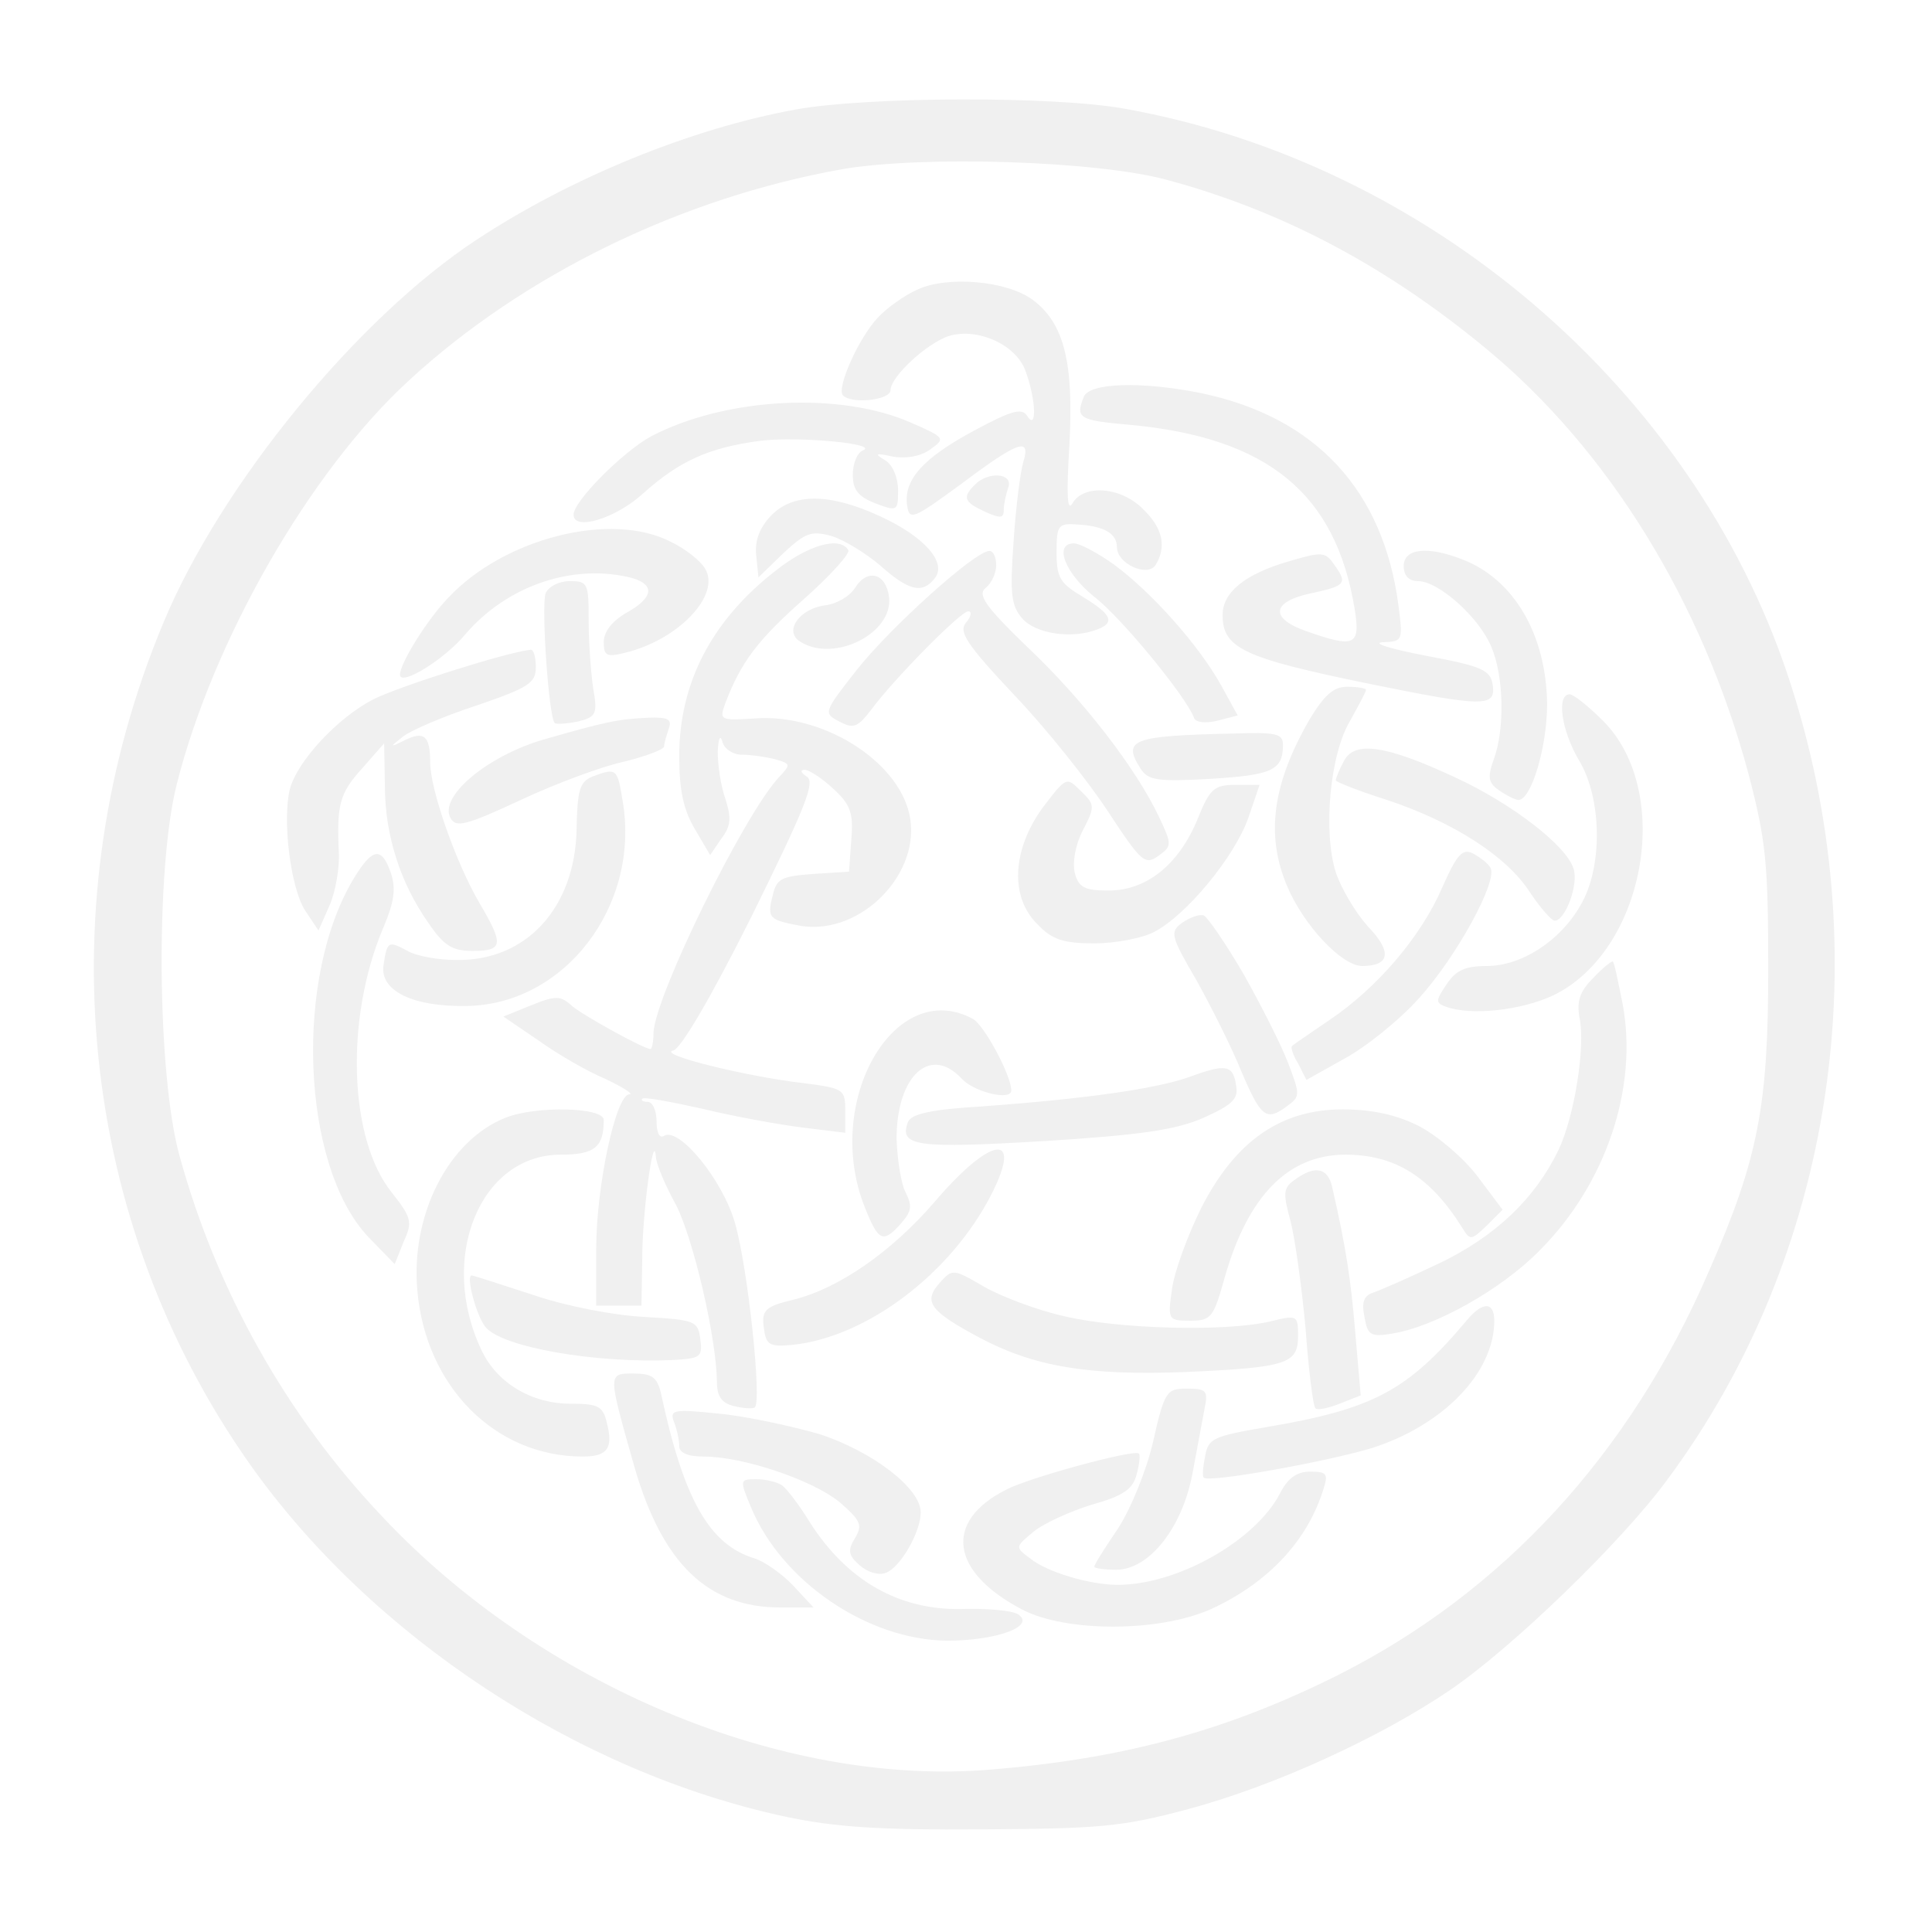
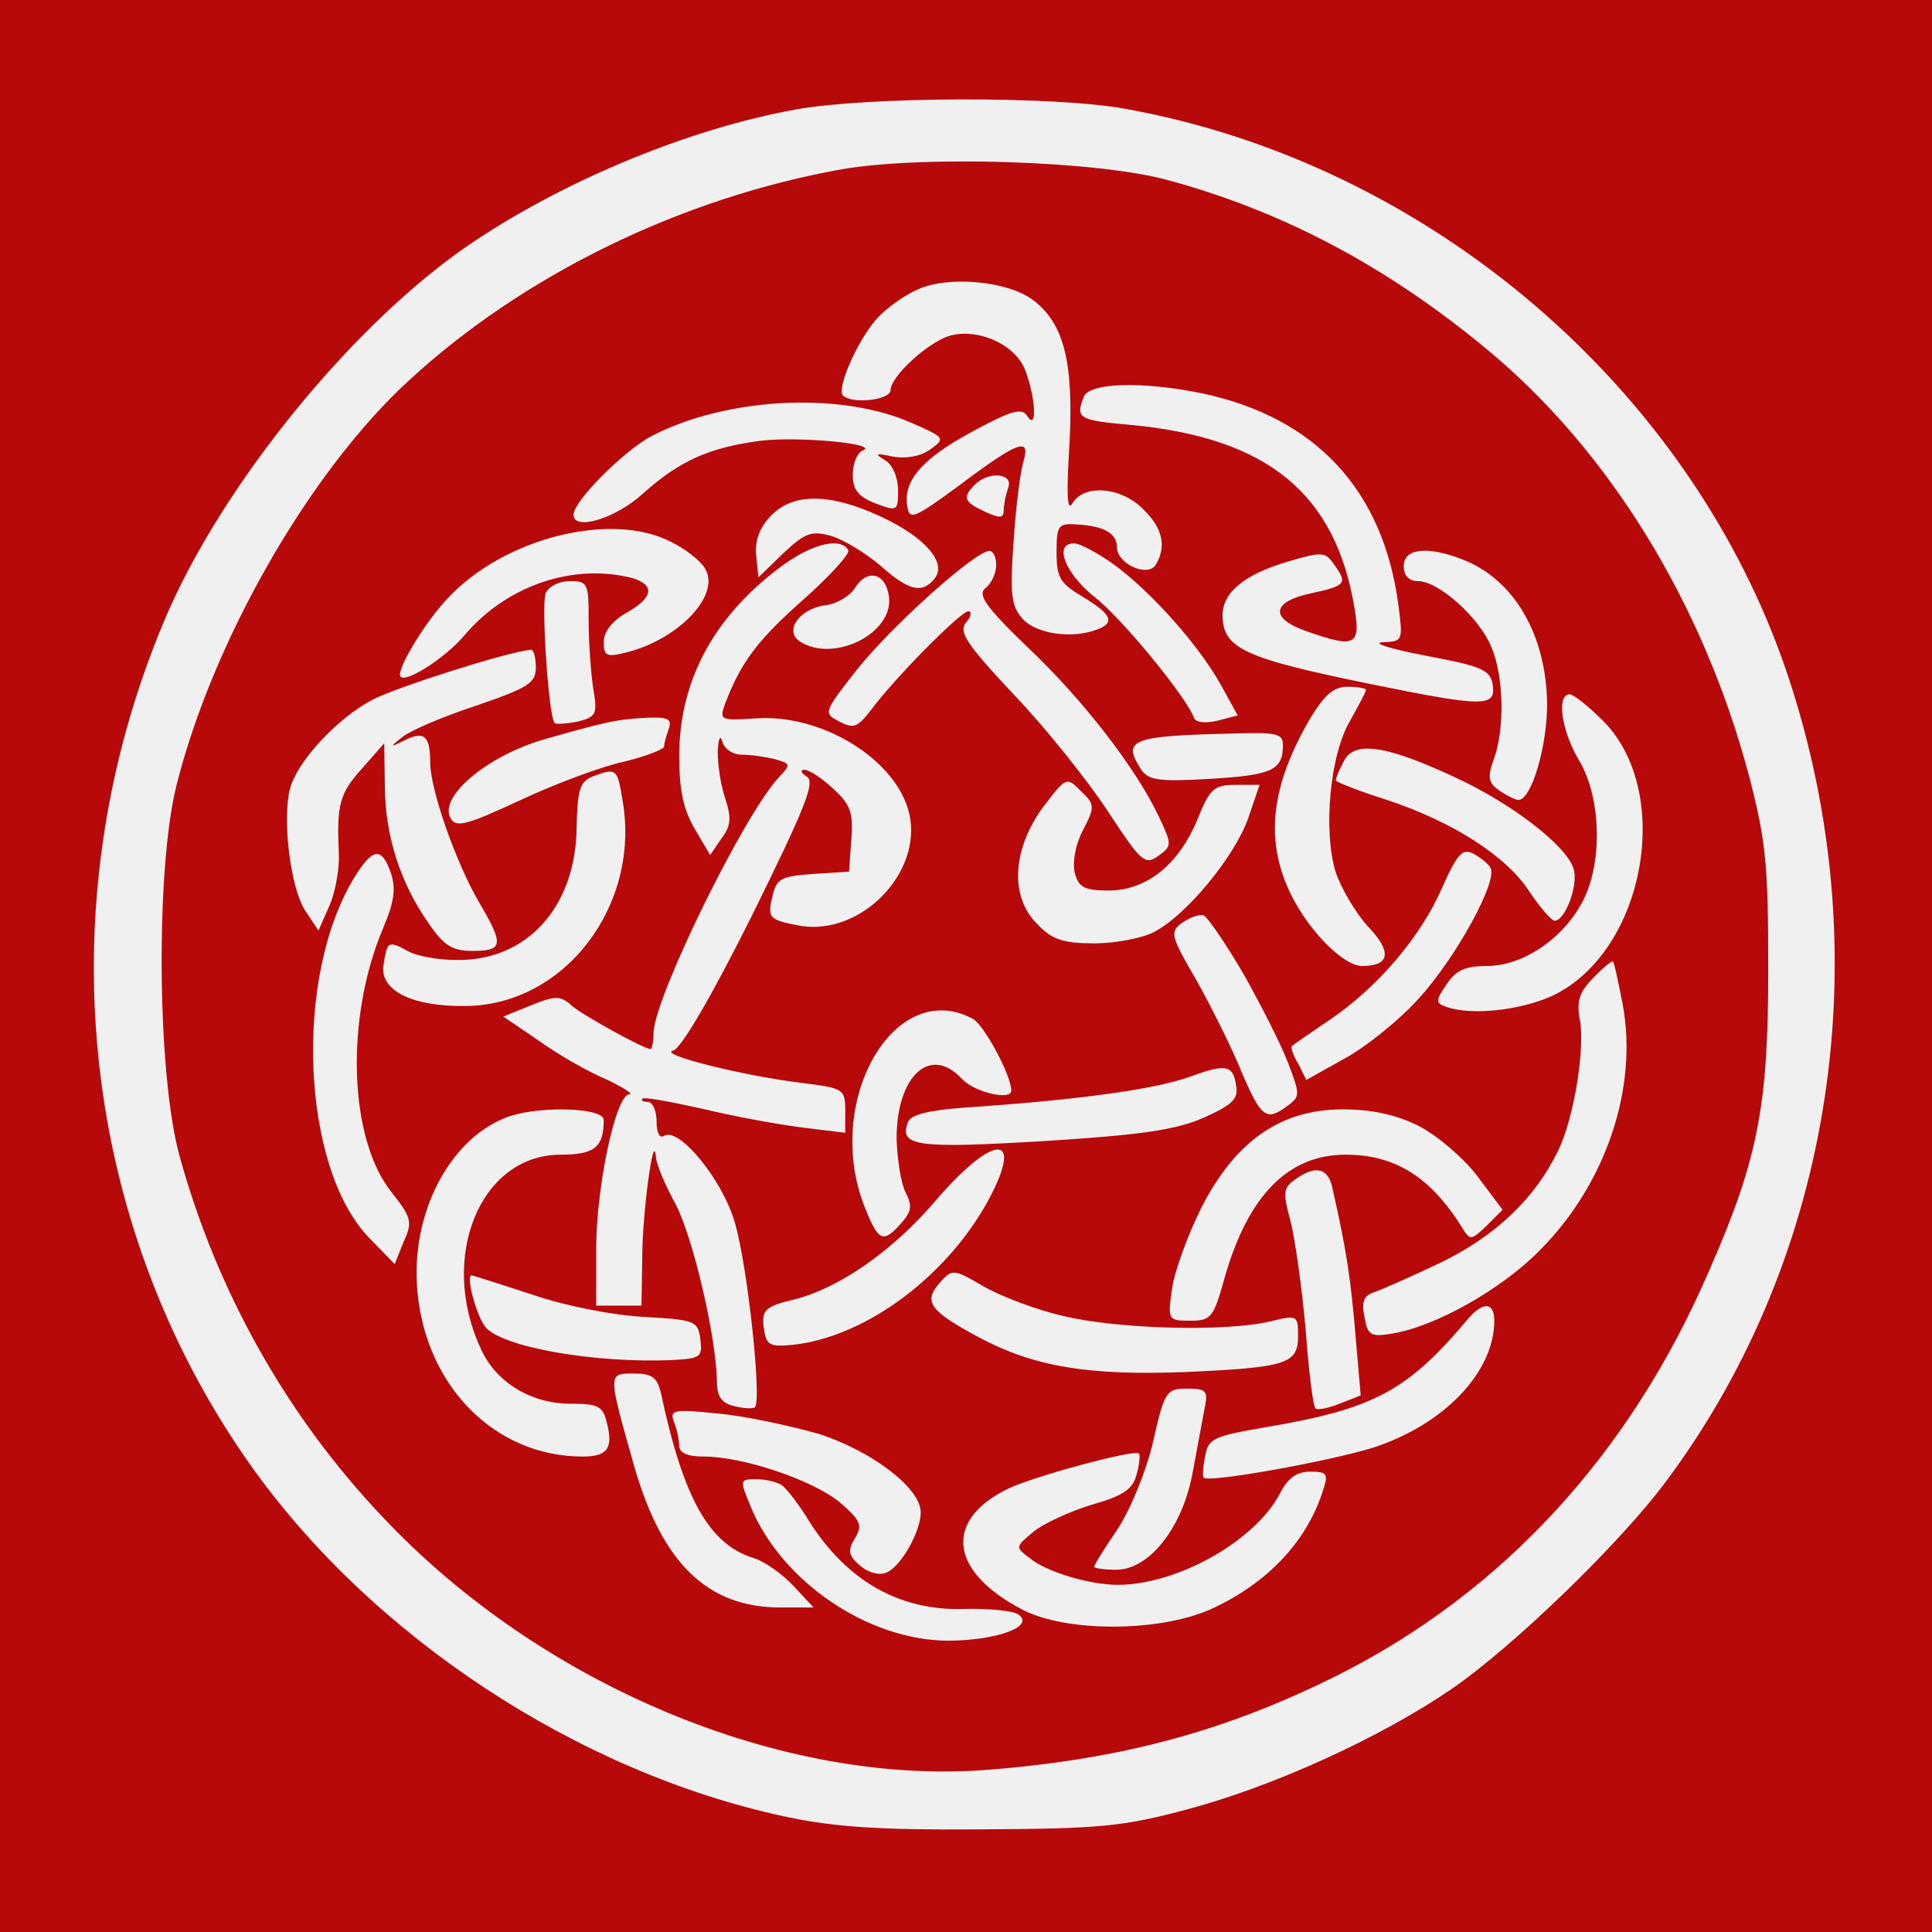
<svg xmlns="http://www.w3.org/2000/svg" version="1.0" width="256pt" height="256pt" viewBox="0 0 256 256" preserveAspectRatio="xMidYMid meet">
-   <g transform="translate(0,256) scale(0.1,-0.1)" fill="#ffffff" stroke="none">
+   <g transform="translate(0,256) scale(0.1,-0.1)" fill="#b70909" stroke="none">
    <path d="M0 1280 l0 -1280 1280 0 1280 0 0 1280 0 1280 -1280 0 -1280 0 0 -1280z m1490 1136 c403 -72 752 -371 879 -751 122 -366 62 -767 -160 -1066 -61 -83 -205 -222 -287 -278 -94 -64 -235 -128 -347 -158 -89 -24 -119 -26 -275 -27 -134 -1 -195 3 -260 17 -275 59 -548 239 -709 467 -227 322 -270 744 -114 1116 76 182 256 402 414 506 124 82 285 148 424 173 94 17 341 18 435 1z" />
    <path d="M1117 2336 c-214 -38 -423 -140 -575 -280 -132 -121 -260 -345 -308 -536 -28 -111 -26 -384 4 -492 49 -178 141 -343 268 -477 210 -224 531 -358 804 -336 176 14 314 51 462 125 219 110 388 293 493 537 65 148 78 219 78 398 0 141 -3 171 -26 259 -61 228 -186 431 -349 565 -132 109 -270 182 -423 223 -94 25 -321 32 -428 14z m251 -173 c42 -31 55 -83 49 -193 -4 -65 -3 -89 4 -77 15 26 65 22 94 -8 26 -25 31 -50 16 -74 -11 -16 -51 2 -51 24 0 18 -17 28 -52 30 -26 2 -28 -1 -28 -37 0 -34 5 -41 35 -59 38 -23 43 -34 19 -43 -33 -13 -81 -6 -99 14 -15 17 -17 32 -12 102 3 46 9 93 13 106 10 33 -6 28 -82 -29 -64 -47 -69 -49 -72 -29 -5 34 21 63 88 99 50 27 64 31 71 20 13 -21 12 21 -2 59 -12 35 -63 58 -101 47 -29 -9 -78 -54 -78 -72 0 -13 -51 -19 -63 -7 -9 9 20 75 46 103 12 13 36 30 52 37 40 19 119 12 153 -13z m224 -124 c152 -32 241 -129 261 -281 6 -47 6 -48 -21 -49 -15 -1 11 -9 58 -18 75 -14 85 -19 88 -39 4 -29 -12 -29 -164 2 -166 34 -194 47 -194 91 0 30 29 54 87 71 44 13 49 13 60 -3 19 -26 17 -29 -29 -39 -53 -11 -56 -33 -8 -50 65 -23 73 -20 65 29 -25 153 -115 227 -297 244 -69 6 -73 9 -62 37 7 19 77 21 156 5z m-385 -39 c46 -20 46 -21 25 -36 -13 -9 -32 -12 -49 -9 -23 5 -25 4 -10 -5 10 -6 17 -23 17 -40 0 -27 -1 -28 -30 -17 -23 9 -30 18 -30 38 0 15 6 29 13 32 24 9 -85 19 -135 13 -69 -9 -108 -27 -156 -70 -36 -33 -92 -50 -92 -28 0 18 66 84 103 104 100 52 251 59 344 18z m129 -86 c-3 -9 -6 -22 -6 -30 0 -11 -5 -11 -25 -2 -28 13 -30 19 -13 36 18 18 51 15 44 -4z m-170 -38 c59 -27 90 -62 72 -83 -16 -20 -34 -16 -72 18 -19 16 -48 34 -65 39 -26 7 -34 4 -63 -23 l-33 -32 -3 29 c-2 19 4 36 19 52 29 31 78 31 145 0z m-277 -34 c19 -9 39 -25 45 -35 22 -35 -35 -95 -106 -112 -24 -6 -28 -4 -28 14 0 14 11 28 30 39 36 20 38 37 8 46 -77 20 -165 -9 -221 -74 -28 -34 -87 -70 -87 -54 0 15 36 73 64 102 74 79 216 115 295 74z m235 -11 c3 -4 -24 -34 -59 -65 -61 -54 -83 -83 -104 -138 -8 -22 -7 -23 39 -20 89 7 189 -55 205 -127 17 -77 -63 -160 -143 -148 -43 8 -46 10 -38 41 5 22 12 25 54 28 l47 3 3 42 c3 36 -1 47 -24 68 -15 14 -32 25 -38 25 -6 0 -5 -4 3 -9 12 -7 -3 -43 -73 -185 -54 -108 -94 -176 -104 -178 -22 -5 95 -34 171 -43 55 -7 57 -8 57 -37 l0 -29 -57 7 c-32 4 -92 15 -133 25 -41 9 -77 16 -79 13 -2 -2 1 -4 7 -4 7 0 12 -12 12 -26 0 -15 4 -23 10 -19 20 12 78 -59 94 -116 17 -59 36 -238 26 -244 -4 -2 -16 -1 -28 2 -16 4 -22 13 -22 32 -1 60 -31 188 -54 234 -15 27 -27 56 -27 65 -3 35 -18 -76 -18 -135 l-1 -63 -30 0 -30 0 0 75 c0 83 26 205 44 205 6 0 -8 9 -31 20 -24 10 -64 33 -89 51 l-47 32 37 15 c32 13 39 13 54 -1 14 -12 95 -57 104 -57 2 0 4 10 4 23 4 51 119 286 166 337 16 17 16 18 -5 24 -12 3 -32 6 -44 6 -12 0 -24 8 -26 18 -3 9 -5 3 -6 -14 0 -17 4 -45 10 -62 8 -25 8 -36 -5 -53 l-15 -22 -20 34 c-15 25 -21 51 -21 97 0 97 43 180 128 246 43 34 85 46 96 27z m352 -19 c49 -36 112 -106 142 -160 l22 -40 -27 -7 c-17 -4 -29 -2 -31 4 -9 26 -96 133 -133 161 -38 31 -53 70 -26 70 8 0 32 -13 53 -28z m-156 -1 c0 -10 -6 -24 -14 -30 -11 -9 -1 -24 56 -79 74 -70 144 -161 174 -225 17 -36 17 -38 -1 -51 -18 -13 -23 -8 -67 59 -27 41 -82 110 -124 154 -64 68 -74 84 -64 96 7 8 8 15 3 15 -10 0 -99 -90 -129 -131 -18 -23 -23 -25 -42 -15 -21 11 -21 12 23 68 44 56 157 158 176 158 5 0 9 -8 9 -19z m617 8 c69 -26 112 -100 113 -192 0 -57 -21 -127 -38 -127 -4 0 -16 6 -26 13 -14 10 -15 17 -7 40 15 39 14 111 -3 150 -16 39 -70 87 -97 87 -12 0 -19 7 -19 20 0 23 31 27 77 9z m-759 -50 c6 -48 -73 -88 -118 -59 -22 14 0 44 34 48 15 2 32 12 39 23 16 26 41 20 45 -12z m-398 -31 c0 -29 3 -70 6 -90 6 -34 4 -38 -20 -44 -15 -3 -29 -4 -31 -2 -8 8 -18 156 -12 172 4 9 18 16 32 16 24 0 25 -3 25 -52z m-70 -62 c0 -21 -9 -27 -79 -51 -43 -14 -87 -33 -97 -41 -18 -14 -18 -15 2 -5 26 13 34 6 34 -29 0 -36 34 -133 65 -186 33 -56 32 -64 -9 -64 -27 0 -38 7 -59 38 -37 53 -57 116 -57 181 l-1 56 -29 -33 c-30 -33 -34 -48 -31 -112 1 -19 -4 -50 -12 -69 l-15 -34 -18 27 c-19 30 -30 119 -20 160 9 36 62 94 110 119 33 17 178 63 209 66 4 1 7 -10 7 -23z m1100 -30 c0 -3 -10 -21 -21 -41 -27 -45 -36 -147 -19 -201 7 -21 26 -53 42 -71 33 -34 30 -53 -7 -53 -27 0 -78 54 -100 107 -28 67 -19 135 31 221 19 31 31 42 49 42 14 0 25 -2 25 -4z m314 -41 c94 -94 56 -305 -66 -364 -43 -20 -109 -27 -142 -15 -14 5 -14 8 1 30 12 18 24 24 53 24 46 0 97 33 124 80 30 50 29 142 -2 193 -23 39 -30 87 -12 87 5 0 25 -16 44 -35z m-1238 -11 c-3 -9 -6 -19 -6 -23 0 -4 -24 -13 -52 -20 -29 -6 -91 -29 -138 -51 -73 -34 -86 -37 -93 -24 -16 28 48 82 123 104 84 24 98 27 139 29 26 1 32 -2 27 -15z m814 -21 c0 -34 -15 -40 -96 -45 -71 -4 -83 -2 -93 14 -24 38 -11 43 122 46 58 2 67 0 67 -15z m228 -43 c76 -35 148 -91 157 -121 7 -21 -11 -69 -25 -69 -4 0 -19 17 -33 38 -31 48 -102 93 -189 122 -38 12 -68 24 -68 26 0 3 5 15 11 26 14 27 57 20 147 -22z m-1103 -31 c24 -139 -77 -271 -208 -272 -70 -1 -113 20 -109 53 5 33 6 34 32 20 12 -7 41 -12 64 -12 93 -2 158 69 160 173 1 52 4 63 21 70 32 12 33 11 40 -32z m610 -39 c-10 -19 -14 -42 -11 -56 5 -20 13 -24 45 -24 50 0 93 34 118 95 16 40 22 45 50 45 l32 0 -15 -44 c-18 -51 -82 -129 -125 -151 -15 -8 -51 -15 -79 -15 -41 0 -56 5 -75 25 -37 36 -34 98 6 154 32 42 32 42 51 23 19 -18 19 -21 3 -52z m540 -50 c10 -17 -45 -118 -95 -173 -26 -29 -71 -65 -99 -80 l-50 -28 -11 22 c-7 11 -10 22 -8 23 2 2 24 17 49 34 64 43 122 111 150 176 20 45 27 52 41 45 9 -5 20 -13 23 -19z m-1457 -7 c7 -21 4 -39 -10 -72 -51 -120 -46 -280 11 -351 26 -33 28 -39 16 -65 l-12 -30 -35 36 c-89 94 -99 346 -18 477 24 39 36 40 48 5z m1130 -134 c23 -41 50 -94 59 -118 16 -42 16 -44 -2 -57 -27 -20 -34 -15 -60 46 -12 30 -39 84 -59 120 -35 60 -36 65 -20 77 10 7 23 12 29 10 5 -2 29 -37 53 -78z m502 -39 c21 -111 -22 -239 -110 -327 -51 -52 -139 -101 -195 -110 -29 -5 -33 -2 -37 22 -4 19 -1 28 11 32 9 3 48 20 88 39 75 36 127 86 158 150 21 44 36 137 28 175 -4 22 0 35 18 53 13 14 25 23 26 22 2 -1 7 -26 13 -56z m-861 -20 c15 -8 51 -75 51 -95 0 -14 -49 -2 -65 15 -42 46 -87 5 -87 -79 1 -28 6 -60 12 -71 9 -18 8 -25 -6 -41 -24 -27 -30 -24 -48 21 -56 140 39 306 143 250z m349 -89 c3 -17 -5 -25 -43 -42 -36 -16 -83 -23 -212 -31 -168 -10 -192 -7 -180 25 4 11 31 17 99 21 136 10 229 23 274 39 49 18 58 16 62 -12z m-838 -45 c0 -36 -12 -46 -57 -46 -107 0 -163 -137 -105 -259 20 -43 66 -71 118 -71 36 0 43 -3 48 -25 9 -34 1 -45 -32 -45 -116 0 -208 93 -219 220 -9 100 41 199 117 229 40 16 130 14 130 -3z m1080 -8 c25 -13 60 -43 78 -67 l33 -44 -21 -21 c-21 -20 -22 -20 -33 -2 -42 67 -89 96 -154 96 -76 0 -129 -54 -160 -162 -15 -54 -18 -58 -46 -58 -29 0 -30 1 -24 42 3 23 21 72 39 108 45 88 105 130 187 130 39 0 71 -7 101 -22z m-566 -90 c-54 -106 -166 -190 -264 -200 -31 -3 -35 0 -38 23 -3 23 2 28 40 37 60 15 130 64 186 129 75 88 118 94 76 11z m451 10 c19 -83 25 -124 31 -196 l7 -81 -28 -11 c-15 -6 -30 -9 -32 -6 -3 2 -9 50 -13 105 -5 55 -14 120 -20 143 -10 37 -10 44 6 55 26 19 43 16 49 -9z m-355 -172 c71 -17 213 -21 273 -7 36 9 37 8 37 -19 0 -37 -14 -42 -149 -48 -129 -5 -201 7 -274 46 -65 35 -74 47 -52 72 17 19 18 19 59 -5 23 -13 70 -31 106 -39z m-703 28 c44 -15 107 -27 147 -29 67 -4 71 -5 74 -30 3 -23 0 -25 -35 -27 -104 -5 -229 17 -250 44 -12 15 -26 68 -18 68 2 0 39 -12 82 -26z m1273 -34 c0 -69 -68 -139 -163 -169 -60 -18 -215 -46 -222 -39 -2 2 -1 15 2 29 4 23 11 26 81 38 142 24 187 48 266 142 21 25 36 24 36 -1z m-1104 -97 c30 -140 64 -200 124 -218 13 -4 37 -21 51 -36 l27 -29 -44 0 c-96 0 -156 58 -193 185 -36 127 -36 125 -1 125 24 0 31 -5 36 -27z m720 -20 c-3 -16 -10 -54 -16 -86 -14 -73 -58 -127 -101 -127 -16 0 -29 2 -29 4 0 3 14 25 31 50 17 26 38 77 47 116 15 67 18 70 45 70 26 0 28 -3 23 -27z m-511 -33 c71 -23 135 -72 135 -104 0 -26 -27 -73 -46 -80 -10 -4 -25 1 -35 10 -15 13 -16 20 -6 36 10 17 8 23 -21 48 -36 29 -127 60 -180 60 -21 0 -32 5 -32 14 0 8 -3 22 -7 32 -6 16 0 17 58 11 35 -3 95 -16 134 -27z m421 -54 c-5 -19 -17 -28 -60 -40 -29 -9 -64 -25 -77 -36 -24 -20 -24 -20 -4 -35 22 -18 79 -35 116 -35 79 0 182 58 215 121 10 20 22 29 40 29 22 0 24 -3 18 -22 -21 -69 -73 -125 -149 -160 -69 -31 -192 -31 -250 -1 -96 50 -105 117 -22 159 30 16 170 54 176 48 2 -1 1 -14 -3 -28z m-470 -14 c6 -4 23 -26 37 -49 49 -77 118 -117 202 -115 33 1 66 -2 74 -7 24 -16 -29 -35 -94 -35 -105 1 -219 78 -260 177 -15 36 -15 37 7 37 13 0 28 -4 34 -8z" />
  </g>
</svg>
